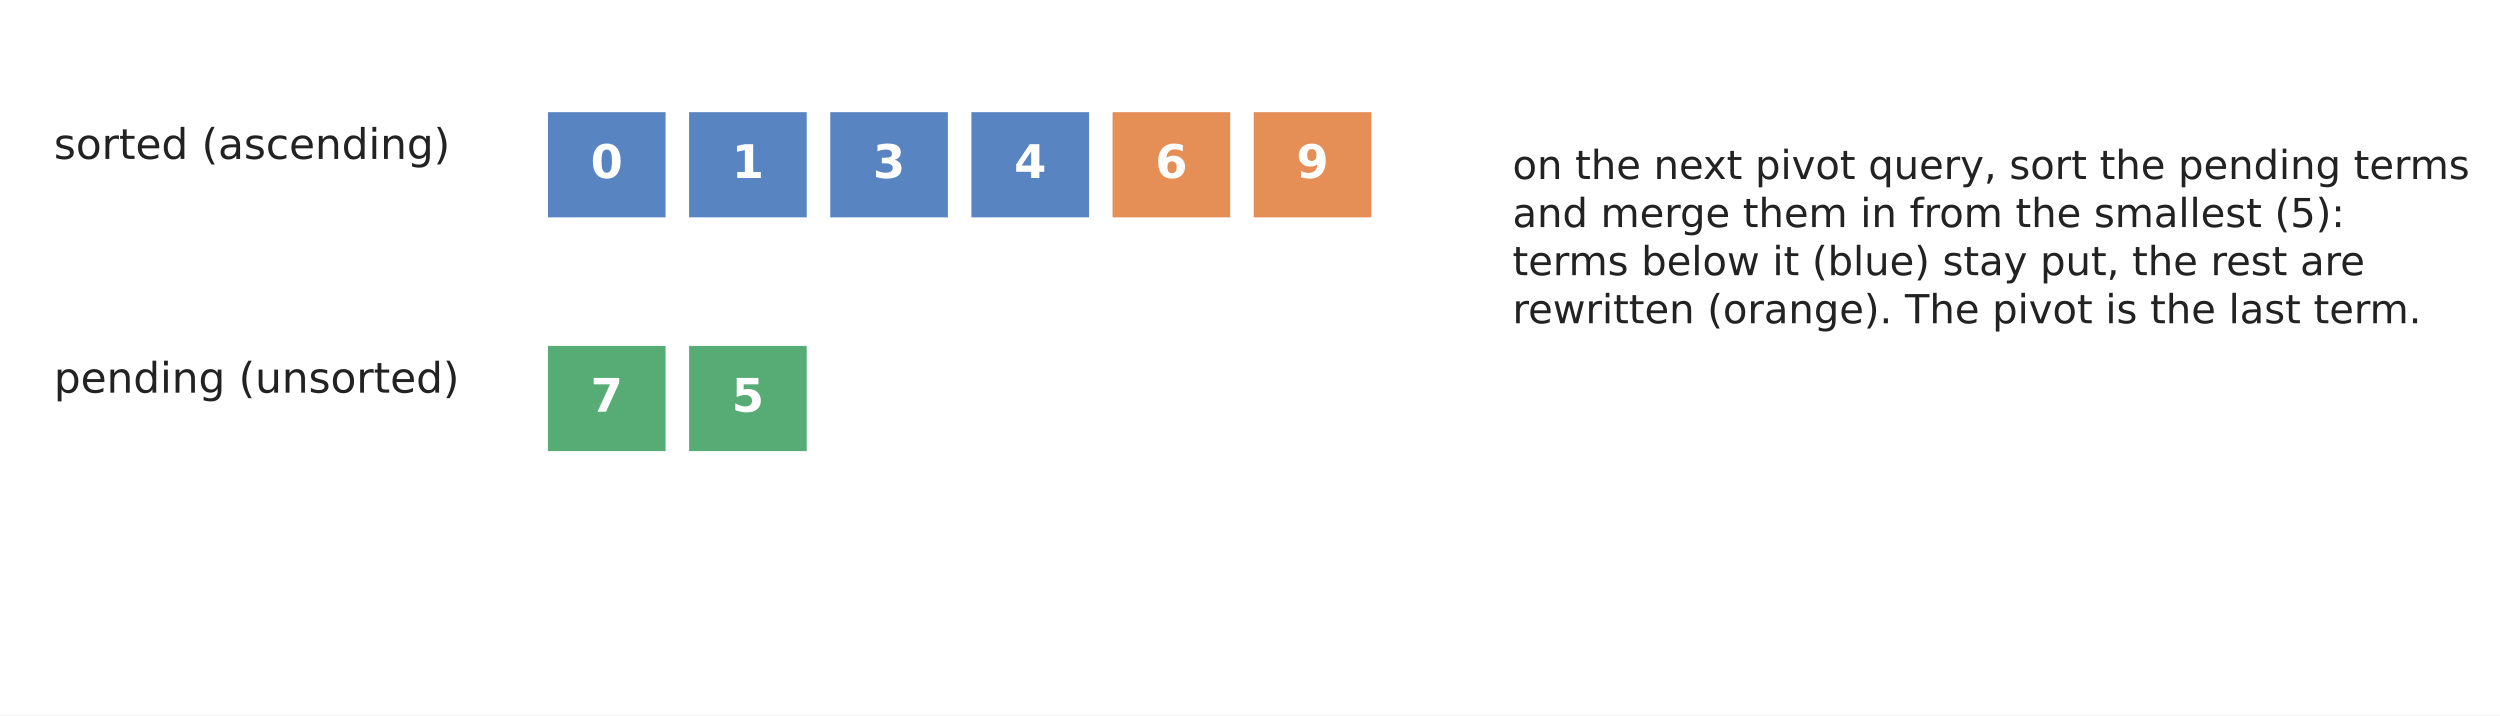
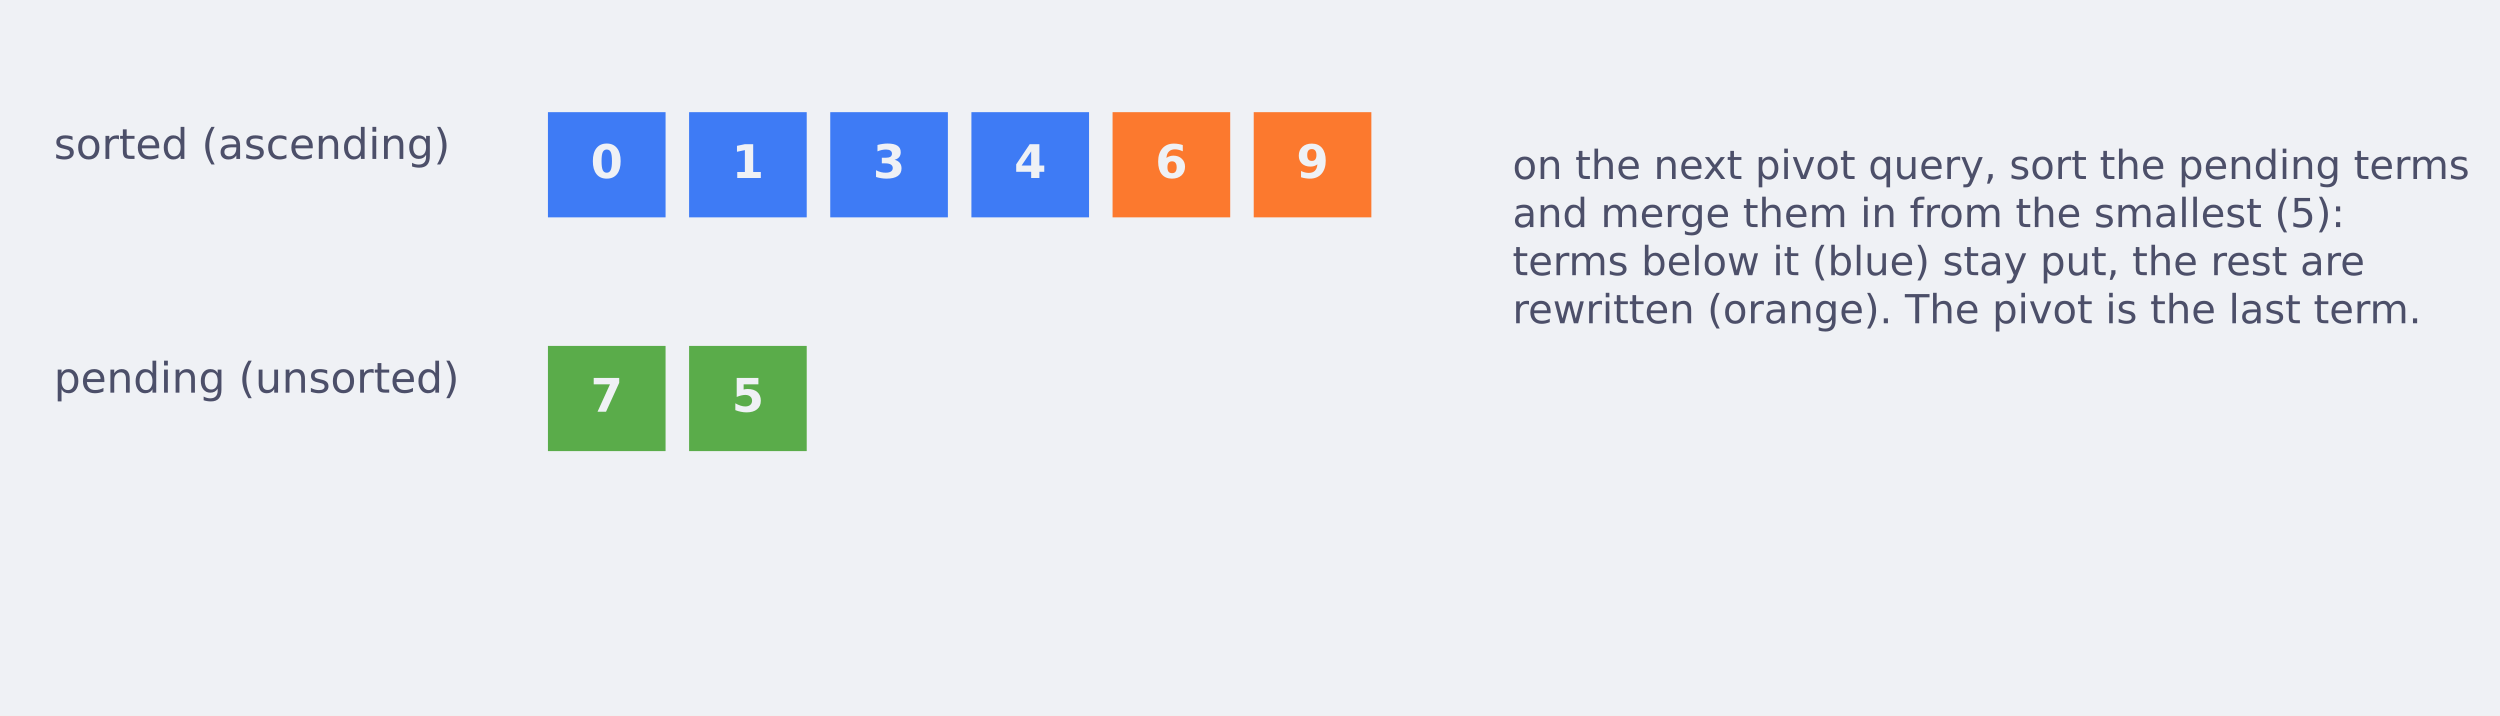
<svg xmlns="http://www.w3.org/2000/svg" width="592.951pt" height="169.632pt" viewBox="0 0 592.951 169.632" version="1.1">
  <defs>
    <style type="text/css">*{stroke-linejoin: round; stroke-linecap: butt}</style>
  </defs>
  <g id="figure_1">
    <g id="patch_1">
-       <path d="M 0 169.632  L 592.951 169.632  L 592.951 0  L 0 0  z " style="fill: #ffffff" />
+       <path d="M 0 169.632  L 592.951 169.632  L 592.951 0  L 0 0  z " style="fill: #eff1f5" />
    </g>
    <g id="axes_1">
      <g id="patch_2">
-         <path d="M 129.96 51.552  L 157.86 51.552  L 157.86 26.604  L 129.96 26.604  z " clip-path="url(#p983dc78e8e)" style="fill: #3b6fb6; opacity: 0.85" />
+         <path d="M 129.96 51.552  L 157.86 51.552  L 157.86 26.604  L 129.96 26.604  z " clip-path="url(#p983dc78e8e)" style="fill: #1e66f5; opacity: 0.85" />
      </g>
      <g id="patch_3">
-         <path d="M 163.44 51.552  L 191.34 51.552  L 191.34 26.604  L 163.44 26.604  z " clip-path="url(#p983dc78e8e)" style="fill: #3b6fb6; opacity: 0.85" />
+         <path d="M 163.44 51.552  L 191.34 51.552  L 191.34 26.604  L 163.44 26.604  z " clip-path="url(#p983dc78e8e)" style="fill: #1e66f5; opacity: 0.85" />
      </g>
      <g id="patch_4">
-         <path d="M 196.92 51.552  L 224.82 51.552  L 224.82 26.604  L 196.92 26.604  z " clip-path="url(#p983dc78e8e)" style="fill: #3b6fb6; opacity: 0.85" />
+         <path d="M 196.92 51.552  L 224.82 51.552  L 224.82 26.604  L 196.92 26.604  z " clip-path="url(#p983dc78e8e)" style="fill: #1e66f5; opacity: 0.85" />
      </g>
      <g id="patch_5">
-         <path d="M 230.4 51.552  L 258.3 51.552  L 258.3 26.604  L 230.4 26.604  z " clip-path="url(#p983dc78e8e)" style="fill: #3b6fb6; opacity: 0.85" />
+         <path d="M 230.4 51.552  L 258.3 51.552  L 258.3 26.604  L 230.4 26.604  z " clip-path="url(#p983dc78e8e)" style="fill: #1e66f5; opacity: 0.85" />
      </g>
      <g id="patch_6">
-         <path d="M 263.88 51.552  L 291.78 51.552  L 291.78 26.604  L 263.88 26.604  z " clip-path="url(#p983dc78e8e)" style="fill: #e07b39; opacity: 0.85" />
+         <path d="M 263.88 51.552  L 291.78 51.552  L 291.78 26.604  L 263.88 26.604  z " clip-path="url(#p983dc78e8e)" style="fill: #fe640b; opacity: 0.85" />
      </g>
      <g id="patch_7">
-         <path d="M 297.36 51.552  L 325.26 51.552  L 325.26 26.604  L 297.36 26.604  z " clip-path="url(#p983dc78e8e)" style="fill: #e07b39; opacity: 0.85" />
+         <path d="M 297.36 51.552  L 325.26 51.552  L 325.26 26.604  L 297.36 26.604  z " clip-path="url(#p983dc78e8e)" style="fill: #fe640b; opacity: 0.85" />
      </g>
      <g id="patch_8">
-         <path d="M 129.96 106.992  L 157.86 106.992  L 157.86 82.044  L 129.96 82.044  z " clip-path="url(#p983dc78e8e)" style="fill: #3a9d5d; opacity: 0.85" />
+         <path d="M 129.96 106.992  L 157.86 106.992  L 157.86 82.044  L 129.96 82.044  z " clip-path="url(#p983dc78e8e)" style="fill: #40a02b; opacity: 0.85" />
      </g>
      <g id="patch_9">
-         <path d="M 163.44 106.992  L 191.34 106.992  L 191.34 82.044  L 163.44 82.044  z " clip-path="url(#p983dc78e8e)" style="fill: #3a9d5d; opacity: 0.85" />
+         <path d="M 163.44 106.992  L 191.34 106.992  L 191.34 82.044  L 163.44 82.044  z " clip-path="url(#p983dc78e8e)" style="fill: #40a02b; opacity: 0.85" />
      </g>
      <g id="text_1">
-         <text style="font-size: 10px; font-family: 'DejaVu Sans'; text-anchor: start; fill: #222222" x="12.78" y="37.692" transform="rotate(-0 12.78 37.692)">sorted (ascending)</text>
+         <text style="font-size: 10px; font-family: 'DejaVu Sans'; text-anchor: start; fill: #4c4f69" x="12.78" y="37.692" transform="rotate(-0 12.78 37.692)">sorted (ascending)</text>
      </g>
      <g id="text_2">
-         <text style="font-weight: 700; font-size: 11px; font-family: 'DejaVu Sans'; text-anchor: middle; fill: #ffffff" x="143.91" y="42.213" transform="rotate(-0 143.91 42.21262)">0</text>
+         <text style="font-weight: 700; font-size: 11px; font-family: 'DejaVu Sans'; text-anchor: middle; fill: #eff1f5" x="143.91" y="42.213" transform="rotate(-0 143.91 42.21262)">0</text>
      </g>
      <g id="text_3">
-         <text style="font-weight: 700; font-size: 11px; font-family: 'DejaVu Sans'; text-anchor: middle; fill: #ffffff" x="177.39" y="42.213" transform="rotate(-0 177.39 42.21262)">1</text>
+         <text style="font-weight: 700; font-size: 11px; font-family: 'DejaVu Sans'; text-anchor: middle; fill: #eff1f5" x="177.39" y="42.213" transform="rotate(-0 177.39 42.21262)">1</text>
      </g>
      <g id="text_4">
-         <text style="font-weight: 700; font-size: 11px; font-family: 'DejaVu Sans'; text-anchor: middle; fill: #ffffff" x="210.87" y="42.213" transform="rotate(-0 210.87 42.21262)">3</text>
+         <text style="font-weight: 700; font-size: 11px; font-family: 'DejaVu Sans'; text-anchor: middle; fill: #eff1f5" x="210.87" y="42.213" transform="rotate(-0 210.87 42.21262)">3</text>
      </g>
      <g id="text_5">
-         <text style="font-weight: 700; font-size: 11px; font-family: 'DejaVu Sans'; text-anchor: middle; fill: #ffffff" x="244.35" y="42.213" transform="rotate(-0 244.35 42.21262)">4</text>
+         <text style="font-weight: 700; font-size: 11px; font-family: 'DejaVu Sans'; text-anchor: middle; fill: #eff1f5" x="244.35" y="42.213" transform="rotate(-0 244.35 42.21262)">4</text>
      </g>
      <g id="text_6">
-         <text style="font-weight: 700; font-size: 11px; font-family: 'DejaVu Sans'; text-anchor: middle; fill: #ffffff" x="277.83" y="42.213" transform="rotate(-0 277.83 42.21262)">6</text>
+         <text style="font-weight: 700; font-size: 11px; font-family: 'DejaVu Sans'; text-anchor: middle; fill: #eff1f5" x="277.83" y="42.213" transform="rotate(-0 277.83 42.21262)">6</text>
      </g>
      <g id="text_7">
-         <text style="font-weight: 700; font-size: 11px; font-family: 'DejaVu Sans'; text-anchor: middle; fill: #ffffff" x="311.31" y="42.213" transform="rotate(-0 311.31 42.21262)">9</text>
+         <text style="font-weight: 700; font-size: 11px; font-family: 'DejaVu Sans'; text-anchor: middle; fill: #eff1f5" x="311.31" y="42.213" transform="rotate(-0 311.31 42.21262)">9</text>
      </g>
      <g id="text_8">
-         <text style="font-size: 10px; font-family: 'DejaVu Sans'; text-anchor: start; fill: #222222" x="12.78" y="93.132" transform="rotate(-0 12.78 93.132)">pending (unsorted)</text>
+         <text style="font-size: 10px; font-family: 'DejaVu Sans'; text-anchor: start; fill: #4c4f69" x="12.78" y="93.132" transform="rotate(-0 12.78 93.132)">pending (unsorted)</text>
      </g>
      <g id="text_9">
-         <text style="font-weight: 700; font-size: 11px; font-family: 'DejaVu Sans'; text-anchor: middle; fill: #ffffff" x="143.91" y="97.653" transform="rotate(-0 143.91 97.65262)">7</text>
+         <text style="font-weight: 700; font-size: 11px; font-family: 'DejaVu Sans'; text-anchor: middle; fill: #eff1f5" x="143.91" y="97.653" transform="rotate(-0 143.91 97.65262)">7</text>
      </g>
      <g id="text_10">
-         <text style="font-weight: 700; font-size: 11px; font-family: 'DejaVu Sans'; text-anchor: middle; fill: #ffffff" x="177.39" y="97.653" transform="rotate(-0 177.39 97.65262)">5</text>
+         <text style="font-weight: 700; font-size: 11px; font-family: 'DejaVu Sans'; text-anchor: middle; fill: #eff1f5" x="177.39" y="97.653" transform="rotate(-0 177.39 97.65262)">5</text>
      </g>
      <g id="text_11">
-         <text style="font-size: 9.5px; font-family: 'DejaVu Sans'; fill: #222222" transform="translate(358.74 42.46025)">on the next pivot query, sort the pending terms</text>
-         <text style="font-size: 9.5px; font-family: 'DejaVu Sans'; fill: #222222" transform="translate(358.74 53.86285)">and merge them in from the smallest (5):</text>
-         <text style="font-size: 9.5px; font-family: 'DejaVu Sans'; fill: #222222" transform="translate(358.74 65.26544)">terms below it (blue) stay put, the rest are</text>
-         <text style="font-size: 9.5px; font-family: 'DejaVu Sans'; fill: #222222" transform="translate(358.74 76.66804)">rewritten (orange). The pivot is the last term.</text>
+         <text style="font-size: 9.5px; font-family: 'DejaVu Sans'; fill: #4c4f69" transform="translate(358.74 42.46025)">on the next pivot query, sort the pending terms</text>
+         <text style="font-size: 9.5px; font-family: 'DejaVu Sans'; fill: #4c4f69" transform="translate(358.74 53.86285)">and merge them in from the smallest (5):</text>
+         <text style="font-size: 9.5px; font-family: 'DejaVu Sans'; fill: #4c4f69" transform="translate(358.74 65.26544)">terms below it (blue) stay put, the rest are</text>
+         <text style="font-size: 9.5px; font-family: 'DejaVu Sans'; fill: #4c4f69" transform="translate(358.74 76.66804)">rewritten (orange). The pivot is the last term.</text>
      </g>
    </g>
  </g>
  <defs>
    <clipPath id="p983dc78e8e">
      <rect x="7.2" y="7.2" width="558" height="155.232" />
    </clipPath>
  </defs>
</svg>
